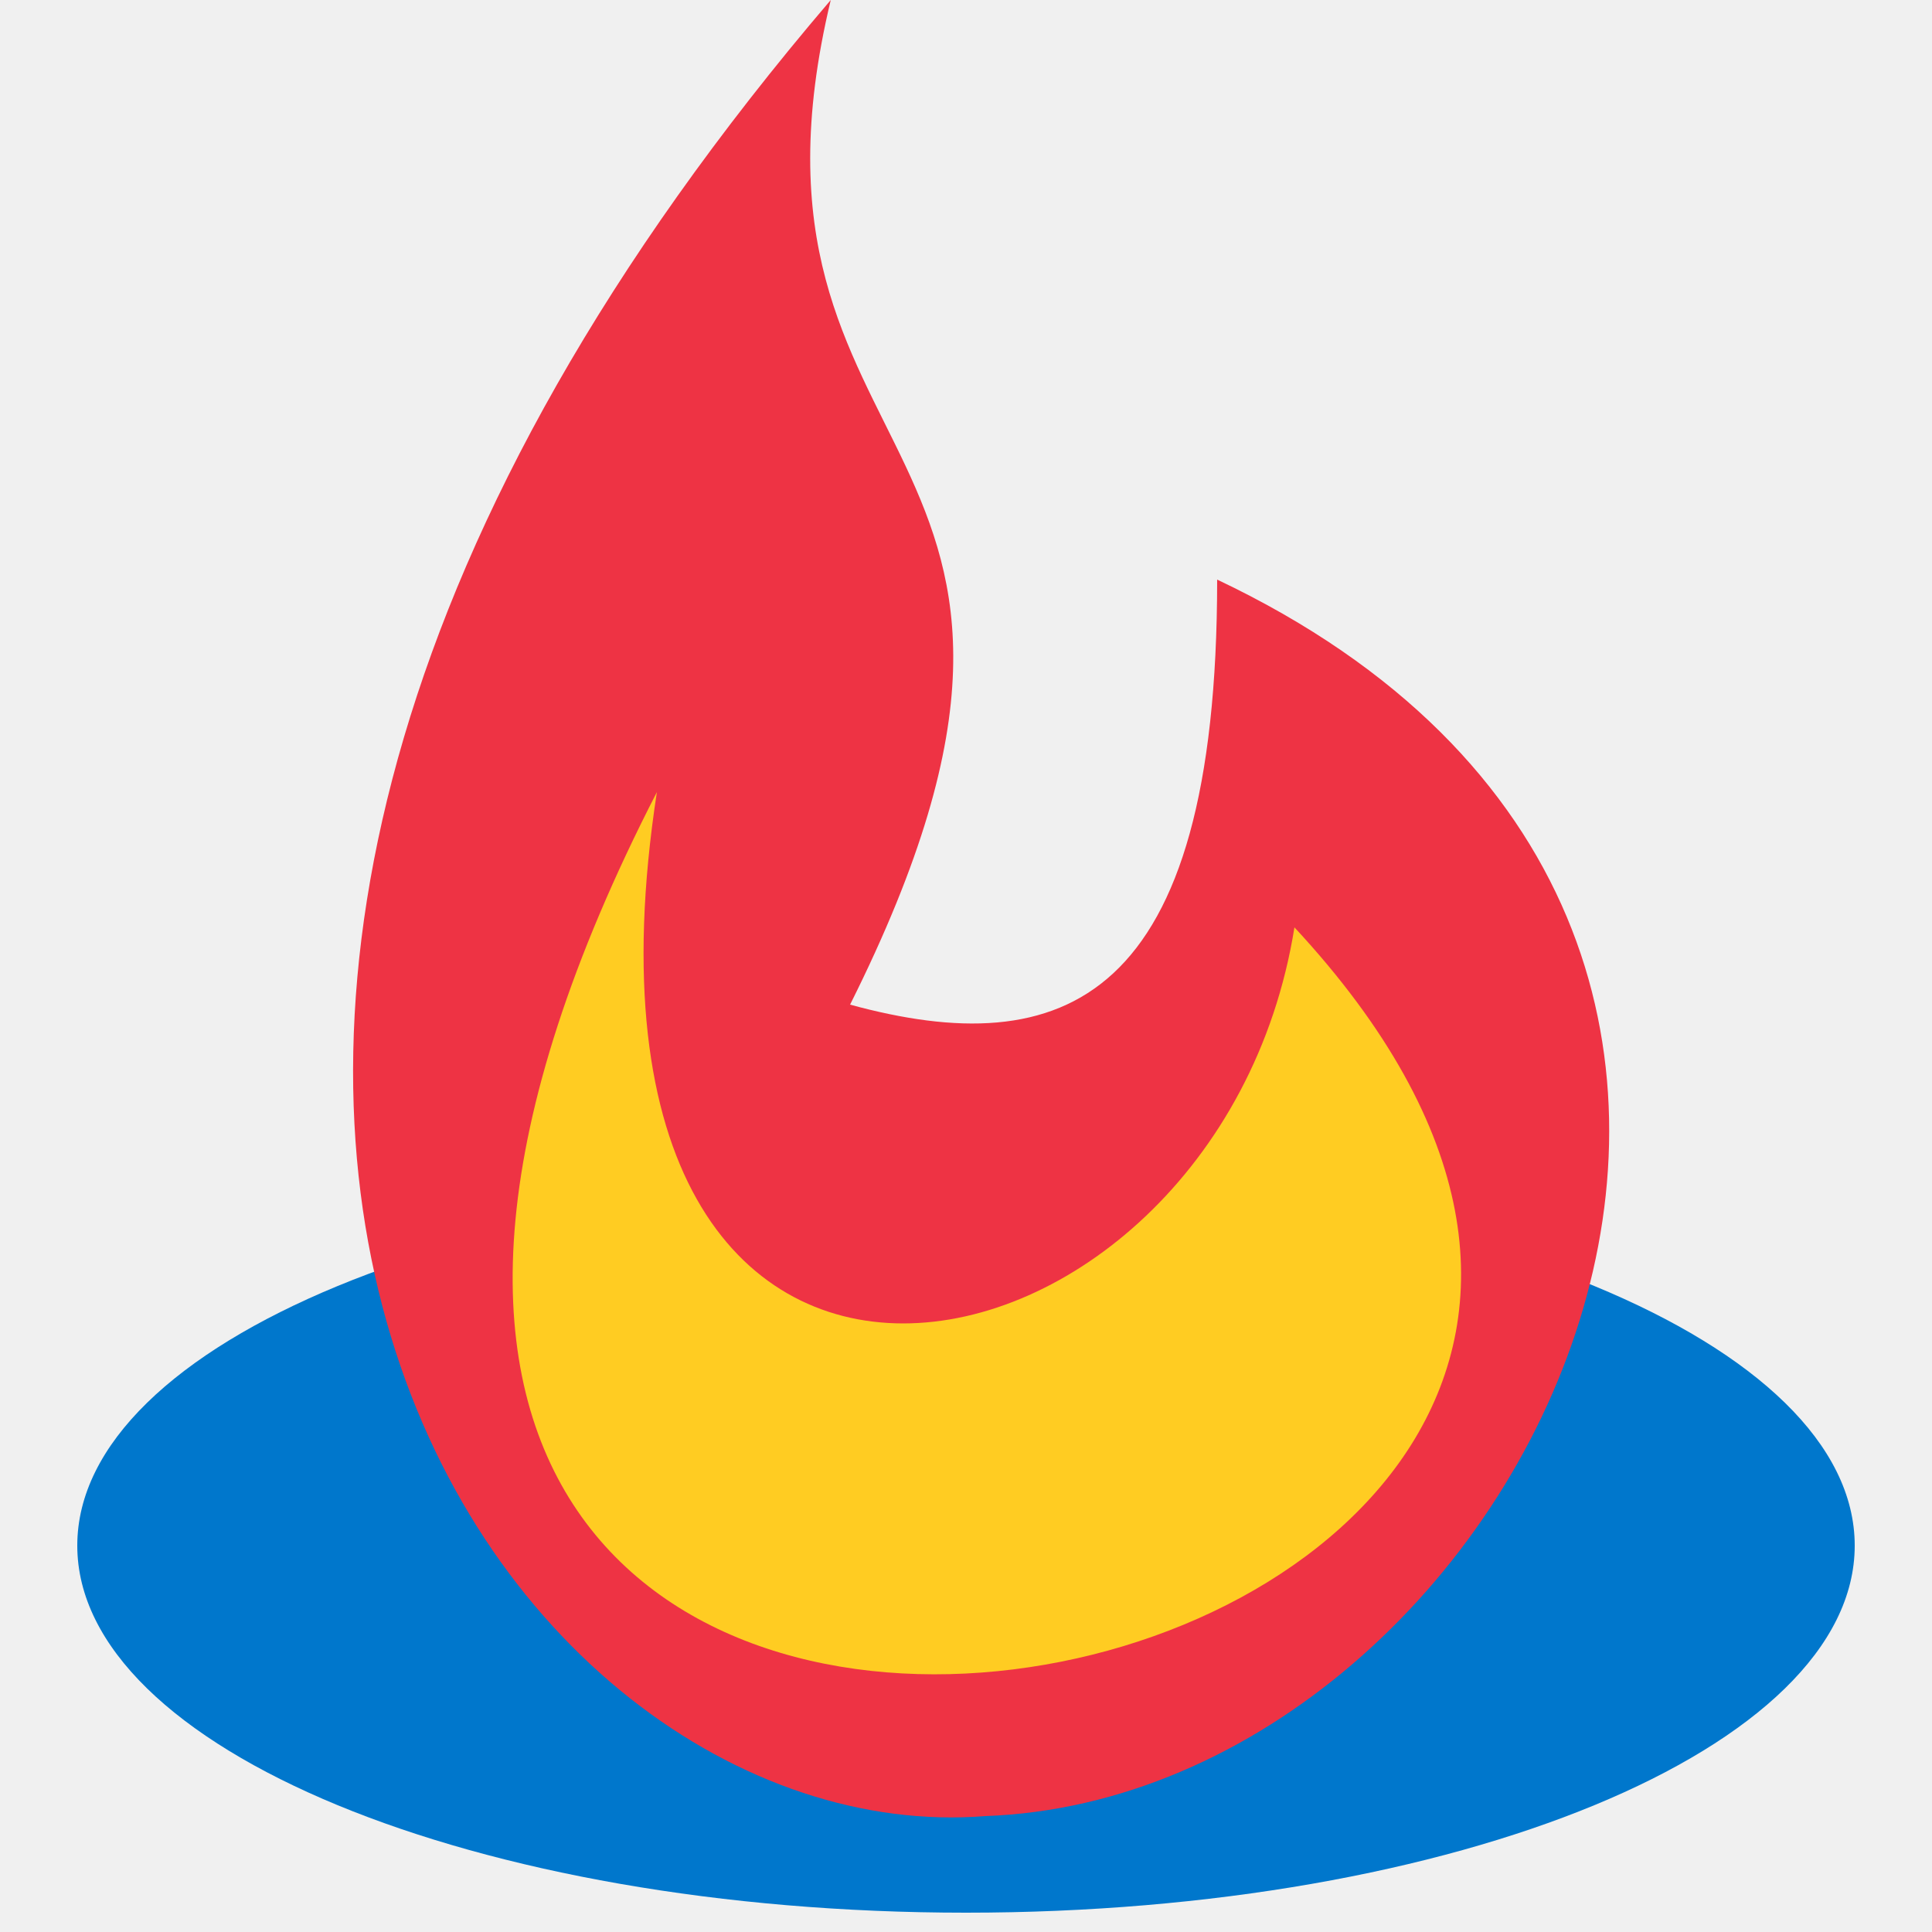
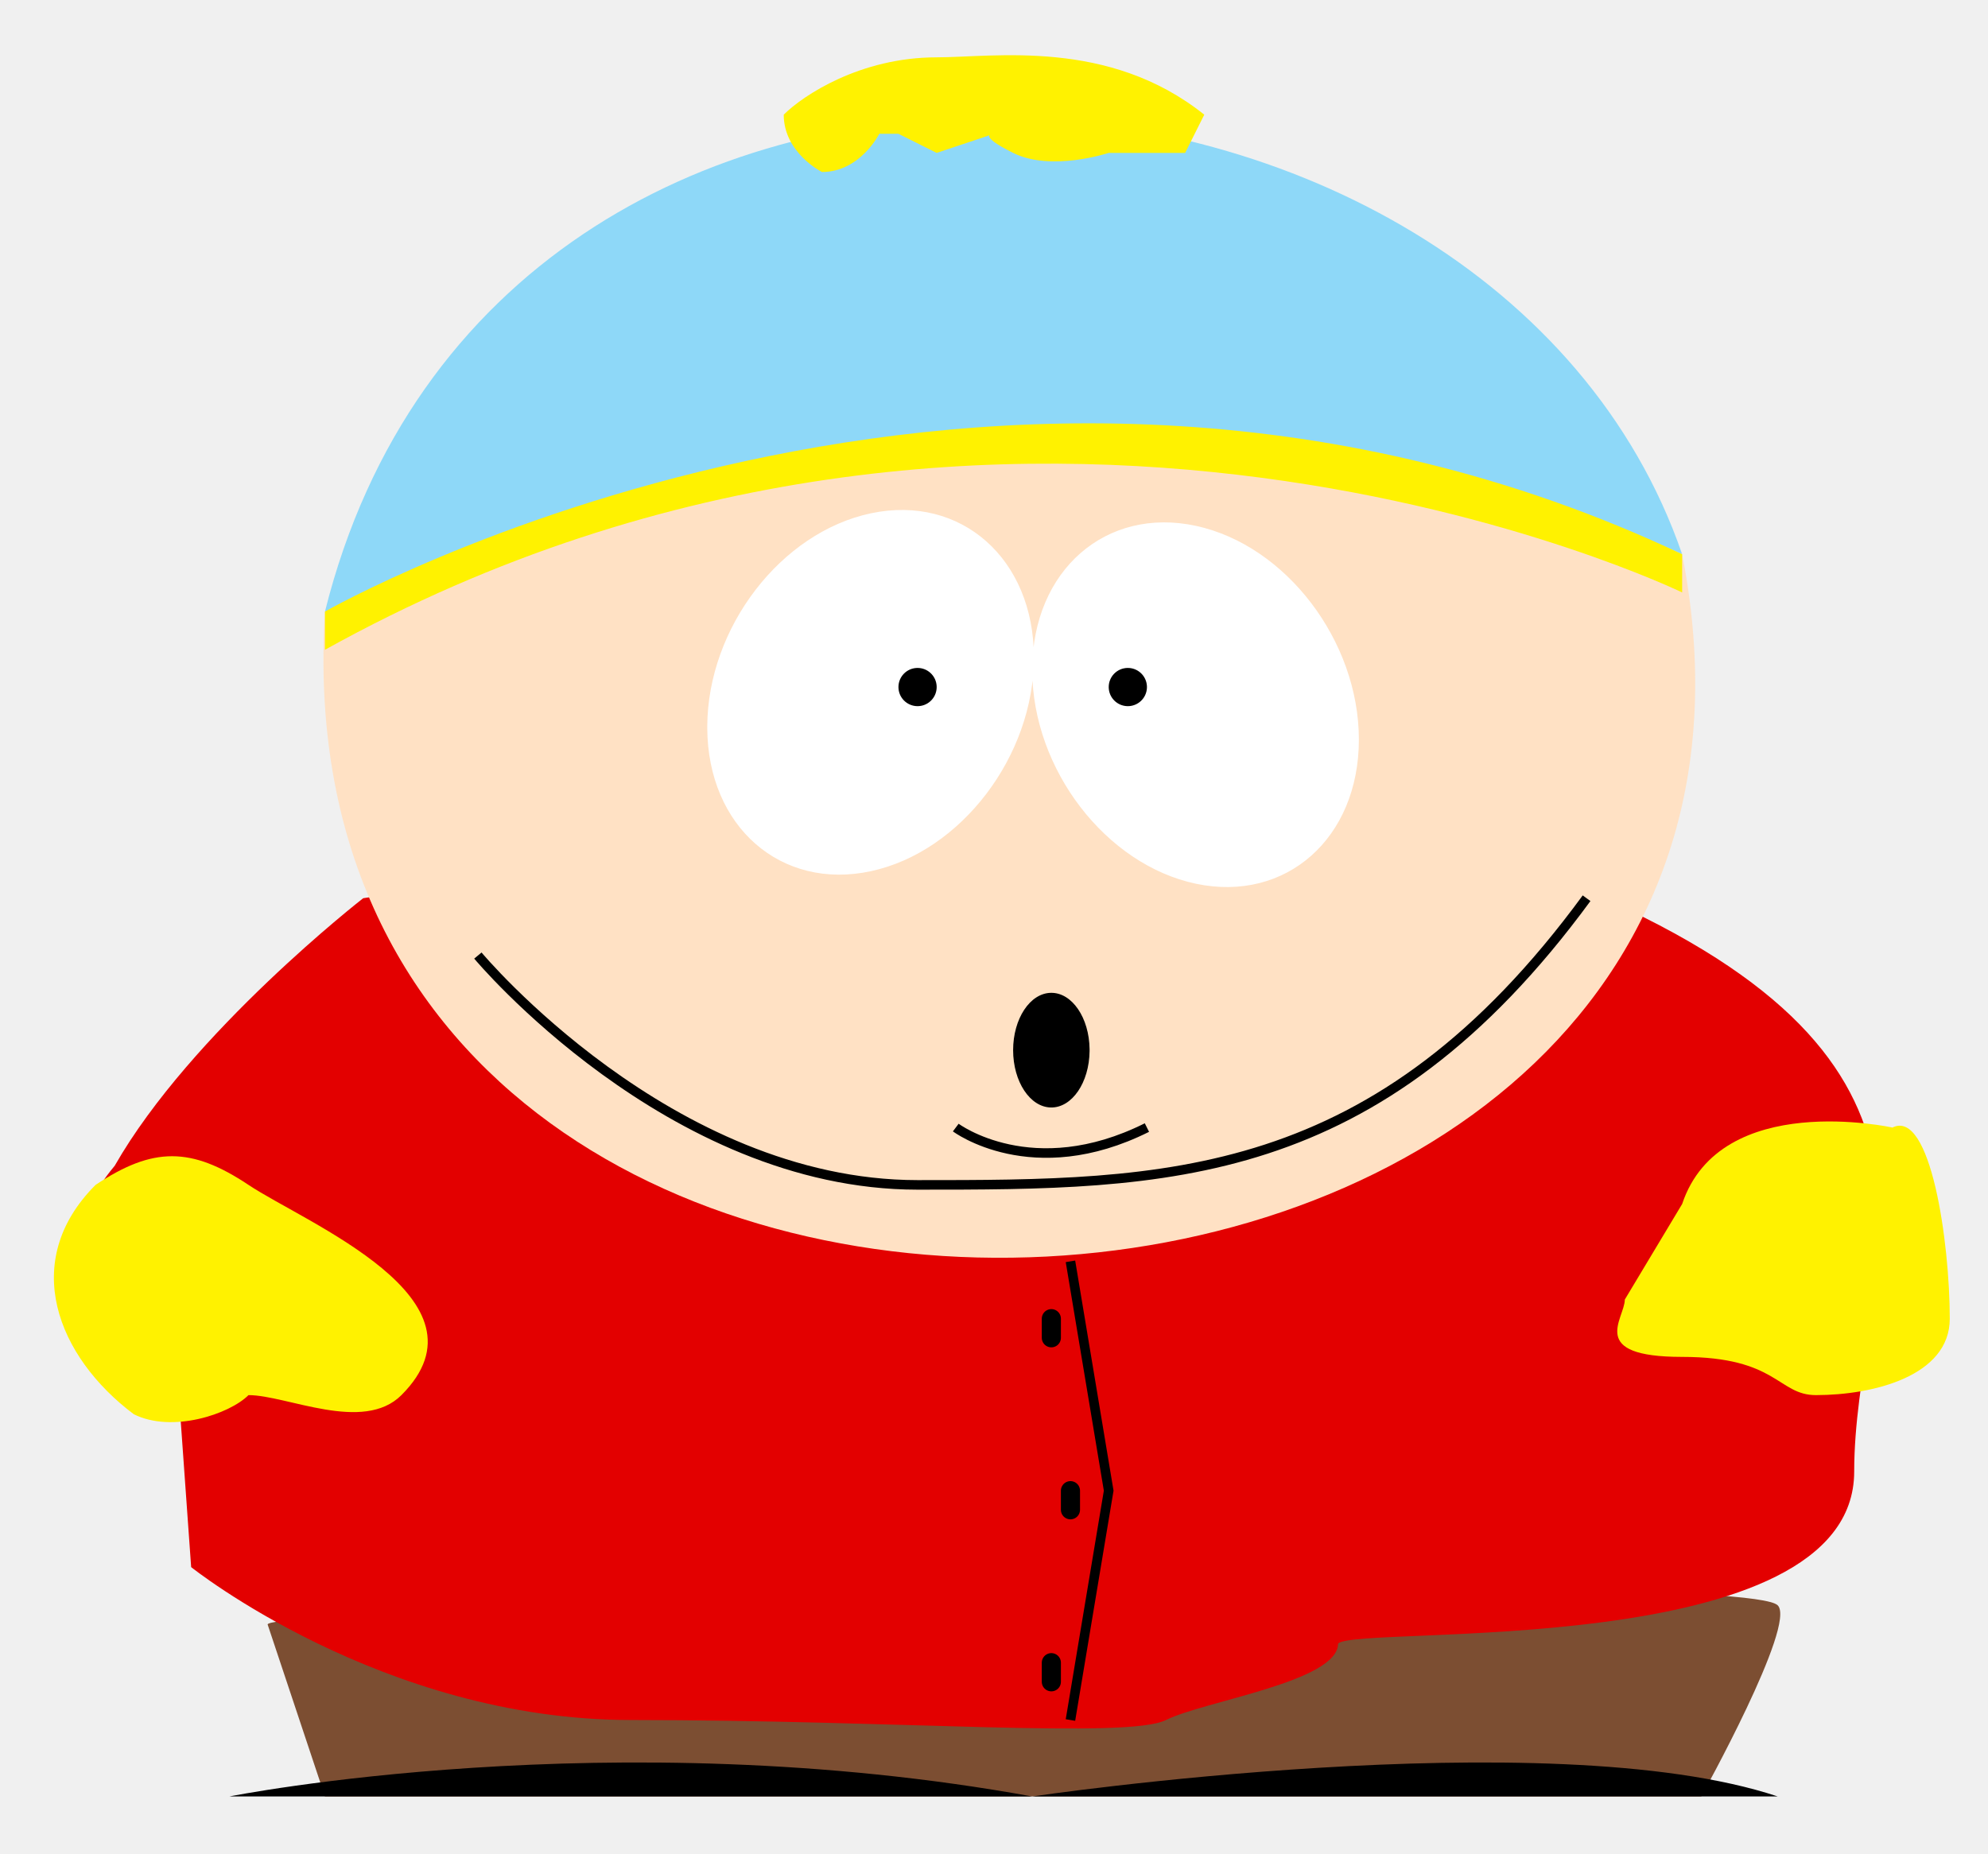
- <svg xmlns="http://www.w3.org/2000/svg" viewBox="0 0 100 100">
-   <ellipse cx="50" cy="80" rx="46" ry="19" fill="#07c" />
-   <path d="M43,0c-6,25,16,22,1,52c11,3,19,0,19-22c38,18,16,63-12,64c-25,2-55-39-8-94" fill="#e34" />
-   <path d="M34,41c-6,39,29,32,33,7c39,42-69,63-33-7" fill="#fc2" />
+ <svg xmlns="http://www.w3.org/2000/svg" viewBox="0 0 104 97">
+   <path d="M14,85l3,9h72c0,0,5-9,4-10c-2-2-79,0-79,1" fill="#7C4E32" />
+   <path d="M19,47c0,0-9,7-13,14c-5,6,3,7,3,7l1,14c0,0,10,8,23,8c14,0,26,1,28,0c2-1,9-2,9-4c1-1,27,1,27-9c0-10,7-20-11-29c-17-9-67-1-67-1" fill="#E30000" />
+   <path d="M17,32c-3,48,80,43,71-3 l-35-15" fill="#FFE1C4" />
+   <path d="M17,32c9-36,61-32,71-3c-20-9-40-9-71,3" fill="#8ED8F8" />
+   <path d="M54,35a10 8 60 1 1 0,0.1zM37,38a10 8 -60 1 1 0,0.1z" fill="#FFF" />
+   <path d="M41,6c1-1,4-3,8-3c3-0,9-1,14,3l-1,2h-2h-2c0,0-3,1-5,0c-2-1-1-1-1-1l-3,1l-2-1h-1c0,0-1,2-3,2c0,0-2-1-2-3M17,34l0-2c0,0,35-20,71-3v2c0,0-35-17-71,3M5,62c3-2,5-2,8,0c3,2,13,6,8,11c-2,2-6,0-8,0c-1,1-4,2-6,1c-4-3-6-8-2-12M99,59c0,0-9-2-11,4l-3,5c0,1-2,3,3,3c5,0,5,2,7,2c3,0,7-1,7-4c0-4-1-11-3-10" fill="#FFF200" />
+   <path d="M56,78v1M55,69v1M55,87v1" stroke="#000" stroke-linecap="round" />
+   <path d="M60,36a1 1 0 1 1 0-0.1M49,36a1 1 0 1 1 0-0.1M57,55a2 3 0 1 1 0-0.1M12,94c0,0,20-4,42,0c0,0,27-4,39,0z" />
+   <path d="M50,59c0,0,4,3,10,0M56,66l2,12l-2,12M25,50c0,0,10,12,23,12c13,0,24,0,35-15" fill="none" stroke="#000" stroke-width="0.5" />
</svg>
